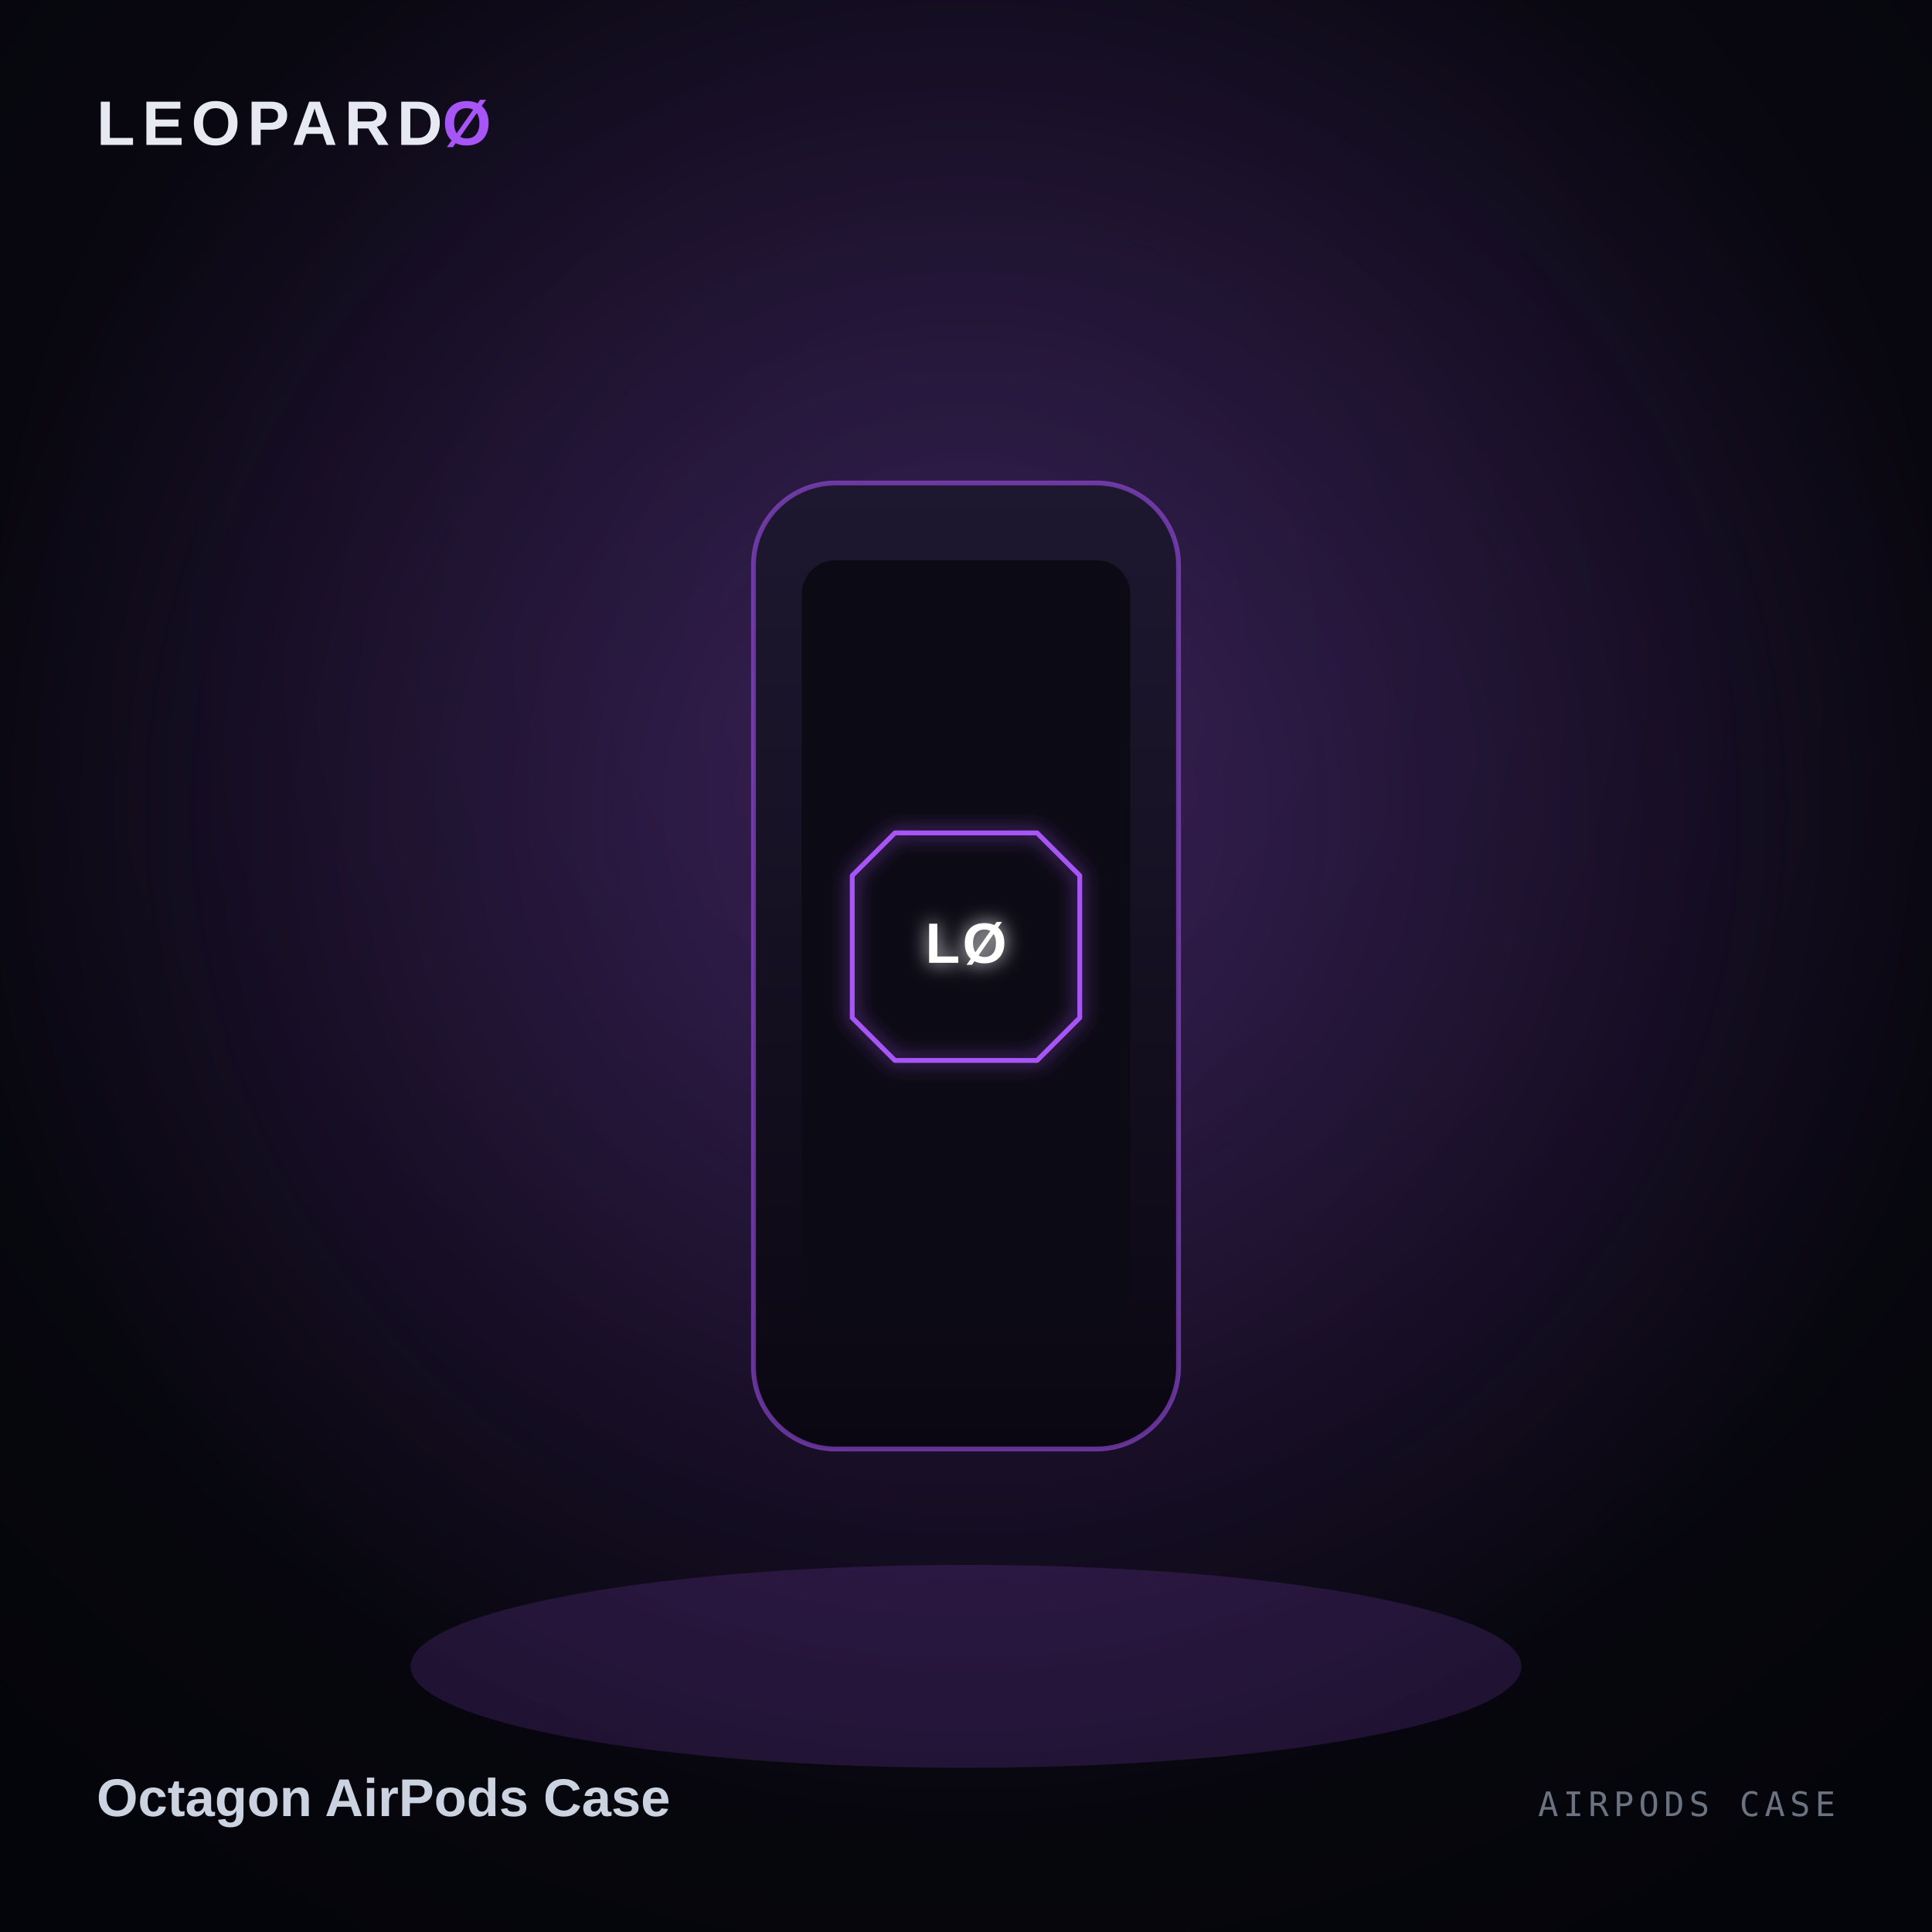
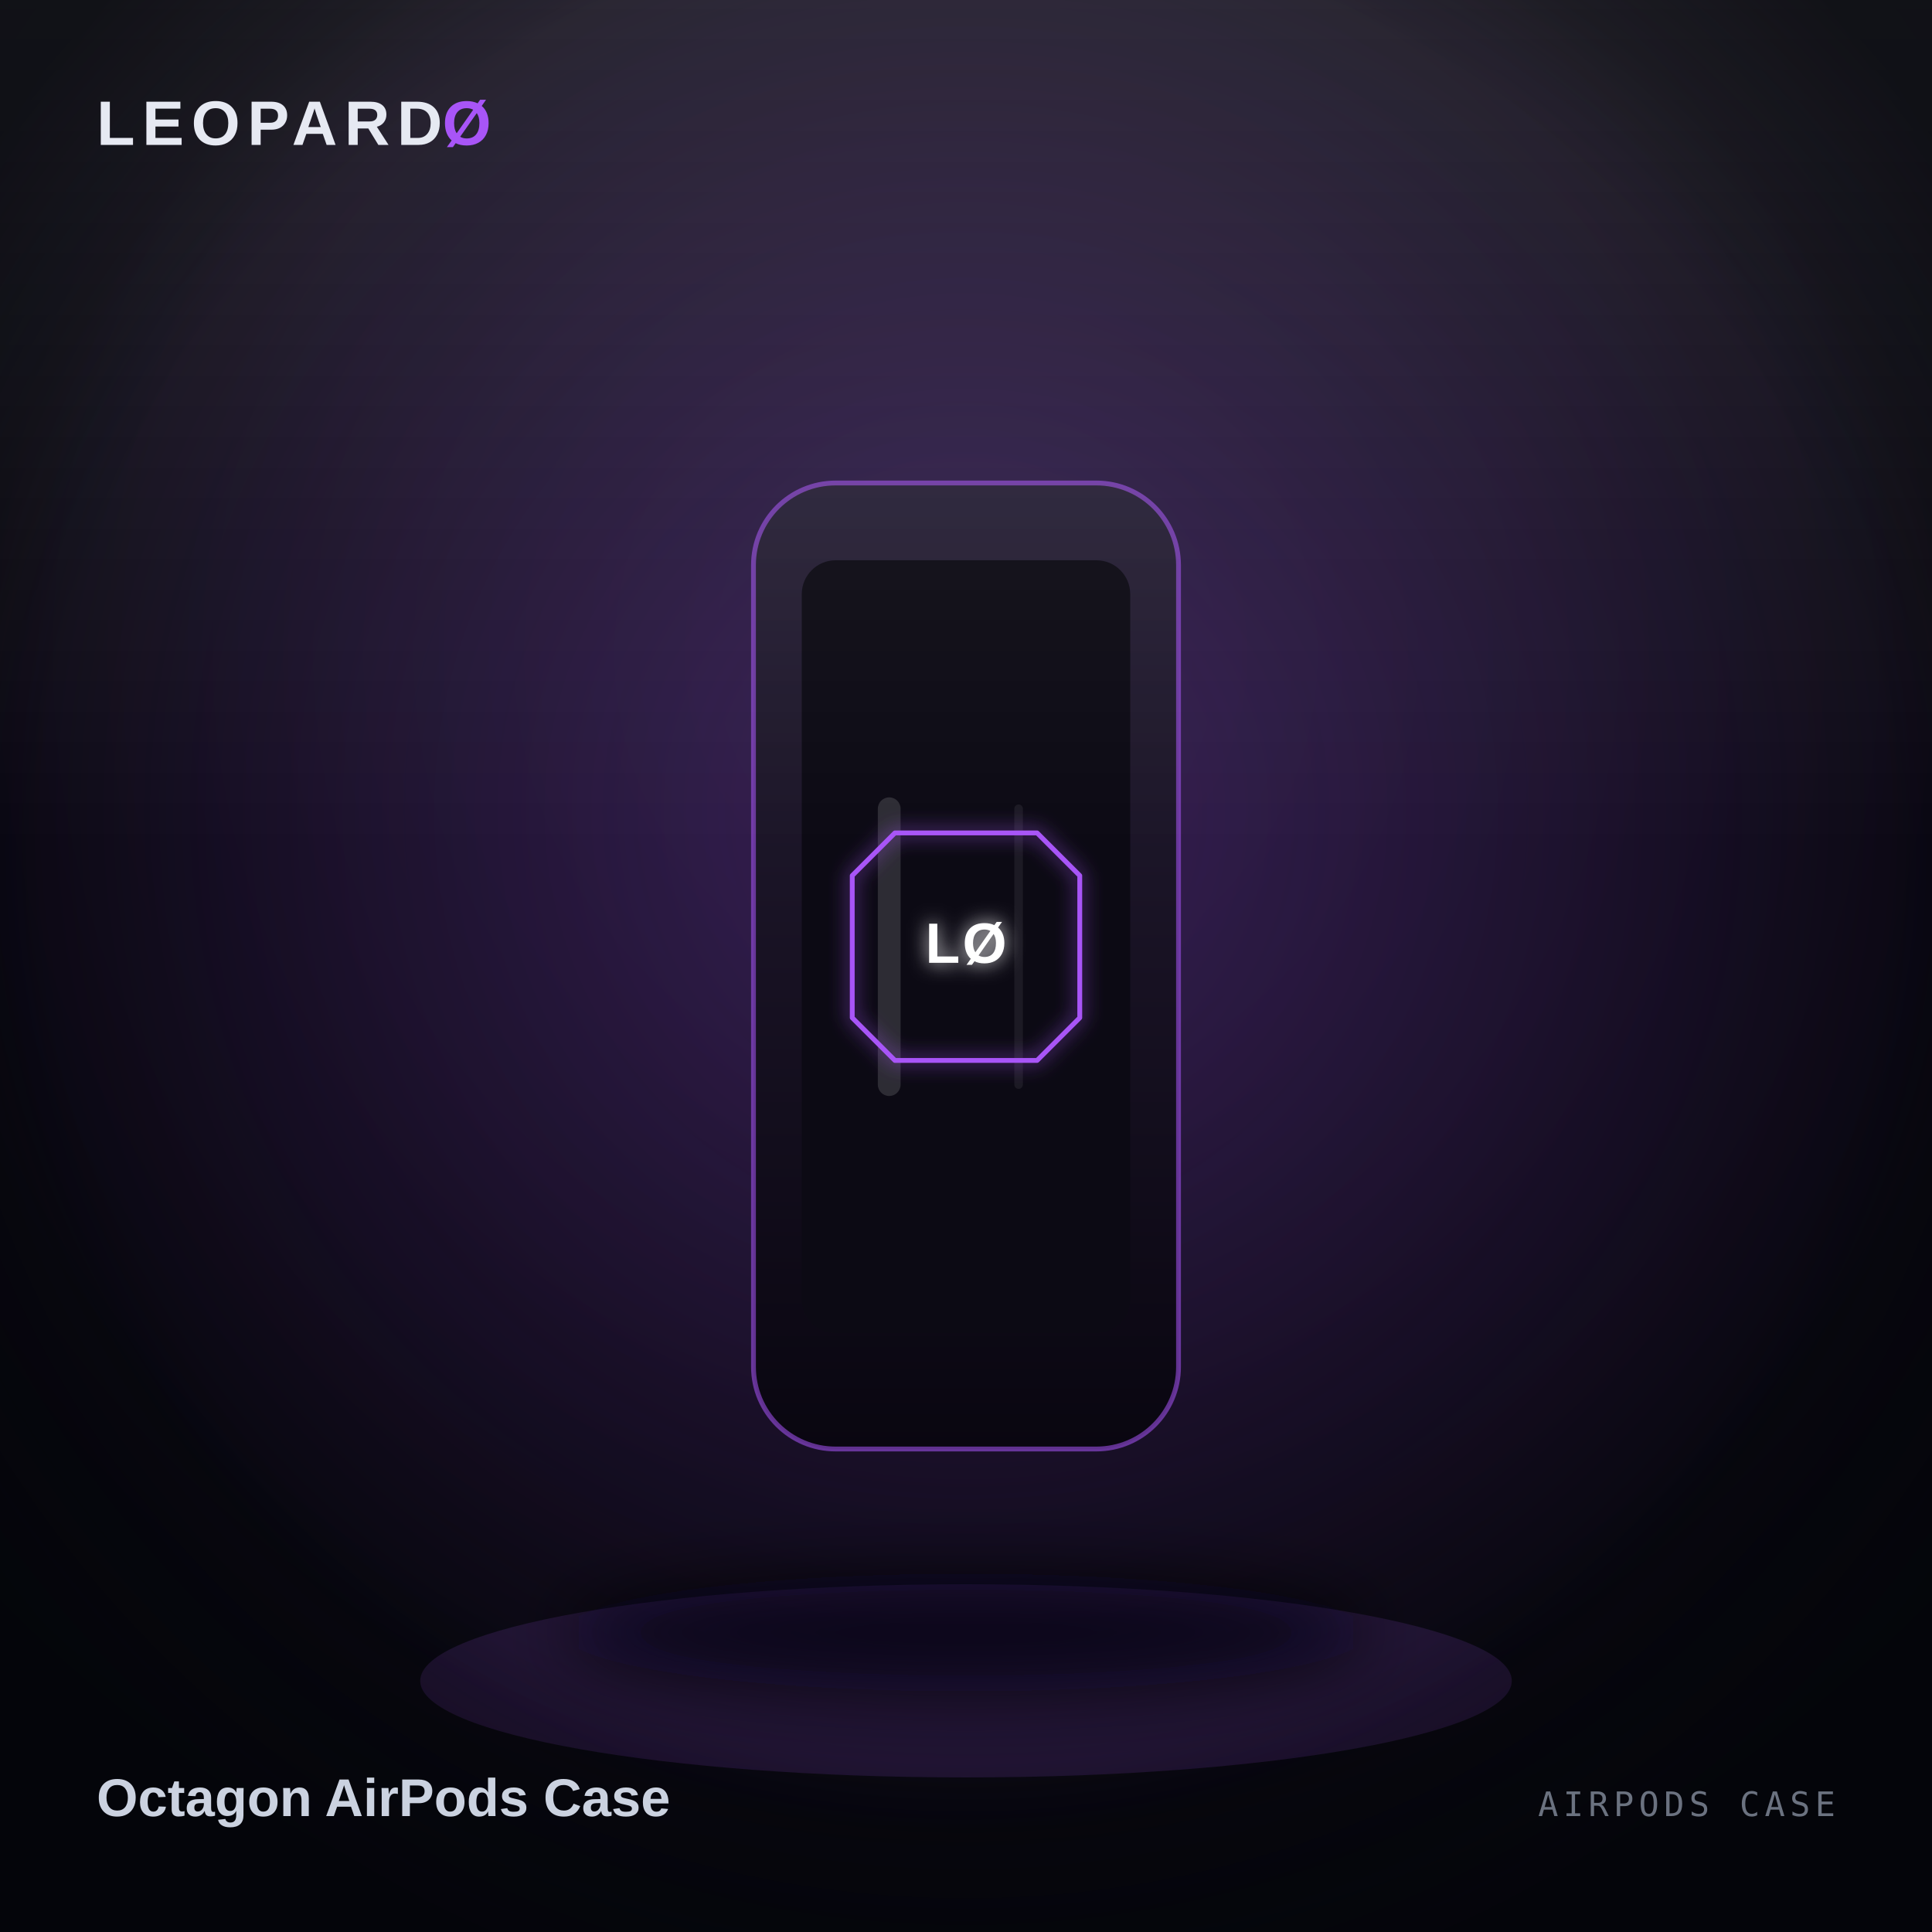
<svg xmlns="http://www.w3.org/2000/svg" viewBox="0 0 800 800" width="800" height="800">
  <defs>
    <radialGradient id="bg" cx="50%" cy="34%" r="75%">
      <stop offset="0%" stop-color="#141022" />
      <stop offset="55%" stop-color="#0a0812" />
      <stop offset="100%" stop-color="#04050a" />
    </radialGradient>
    <radialGradient id="halo" cx="50%" cy="42%" r="52%">
      <stop offset="0%" stop-color="#a855f7" stop-opacity="0.26" />
      <stop offset="100%" stop-color="#a855f7" stop-opacity="0" />
    </radialGradient>
    <linearGradient id="fab" x1="0" y1="0" x2="0" y2="1">
-       <stop offset="0%" stop-color="#1d1830" />
-       <stop offset="55%" stop-color="#140f1f" />
-       <stop offset="100%" stop-color="#0a0712" />
+       <stop offset="0%" stop-color="#272036" />
+       <stop offset="52%" stop-color="#171122" />
+       <stop offset="100%" stop-color="#090610" />
    </linearGradient>
+     <linearGradient id="toplight" x1="0" y1="0" x2="0" y2="1">
+       <stop offset="0%" stop-color="#ffffff" stop-opacity="0.11" />
+       <stop offset="44%" stop-color="#ffffff" stop-opacity="0" />
+     </linearGradient>
+     <radialGradient id="vig" cx="50%" cy="44%" r="62%">
+       <stop offset="0%" stop-color="#04050a" stop-opacity="0" />
+       <stop offset="76%" stop-color="#04050a" stop-opacity="0" />
+       <stop offset="100%" stop-color="#04050a" stop-opacity="0.55" />
+     </radialGradient>
    <filter id="glow" x="-40%" y="-40%" width="180%" height="180%">
      <feGaussianBlur stdDeviation="4" />
+     </filter>
+     <filter id="soft" x="-60%" y="-60%" width="220%" height="220%">
+       <feGaussianBlur stdDeviation="14" />
    </filter>
    <clipPath id="cp">
      <rect x="336" y="238" width="128" height="308" rx="10" />
    </clipPath>
  </defs>
  <rect width="800" height="800" fill="url(#bg)" />
  <rect width="800" height="800" fill="url(#halo)" />
-   <ellipse cx="400" cy="690" rx="230" ry="42" fill="#a855f7" opacity="0.16" />
+   <ellipse cx="400" cy="696" rx="226" ry="40" fill="#a855f7" opacity="0.14" />
+   <ellipse cx="400" cy="676" rx="166" ry="24" fill="#020308" opacity="0.7" filter="url(#soft)" />
  <g>
    <rect x="312" y="200" width="176" height="400" rx="34" fill="url(#fab)" stroke="#a855f7" stroke-opacity="0.55" stroke-width="2" />
    <rect x="332" y="232" width="136" height="320" rx="14" fill="#0c0a14" />
  </g>
  <g clip-path="url(#cp)">
+     <rect x="363.494" y="330.176" width="9.421" height="123.648" rx="4.71" fill="#ffffff" opacity="0.14" />
+     <rect x="420.019" y="333.12" width="3.533" height="117.76" rx="1.766" fill="#ffffff" opacity="0.07" />
    <g filter="url(#glow)" opacity="0.9">
      <path d="M370.56 344.896 H429.44 L447.104 362.56 V421.44 L429.44 439.104 H370.56 L352.896 421.44 V362.56 Z" fill="none" stroke="#a855f7" stroke-width="2" stroke-linecap="round" stroke-linejoin="round" />
      <text x="400" y="392" text-anchor="middle" dominant-baseline="middle" font-family="Arial Black, Arial, sans-serif" font-weight="900" font-size="23.552" fill="#fff" letter-spacing="1">LØ</text>
    </g>
    <g>
      <path d="M370.56 344.896 H429.44 L447.104 362.56 V421.44 L429.44 439.104 H370.56 L352.896 421.44 V362.56 Z" fill="none" stroke="#a855f7" stroke-width="2" stroke-linecap="round" stroke-linejoin="round" />
      <text x="400" y="392" text-anchor="middle" dominant-baseline="middle" font-family="Arial Black, Arial, sans-serif" font-weight="900" font-size="23.552" fill="#fff" letter-spacing="1">LØ</text>
    </g>
  </g>
+   <rect width="800" height="800" fill="url(#toplight)" />
+   <rect width="800" height="800" fill="url(#vig)" />
  <text x="40" y="60" font-family="Arial, sans-serif" font-weight="900" font-size="26" letter-spacing="3" fill="#e6e9f2">LEOPARD<tspan fill="#a855f7">Ø</tspan>
  </text>
  <text x="40" y="752" font-family="Arial, sans-serif" font-weight="800" font-size="22" fill="#cbd2e0">Octagon AirPods Case</text>
  <text x="760" y="752" text-anchor="end" font-family="monospace" font-size="14" letter-spacing="2" fill="#6b7280">AIRPODS CASE</text>
</svg>
